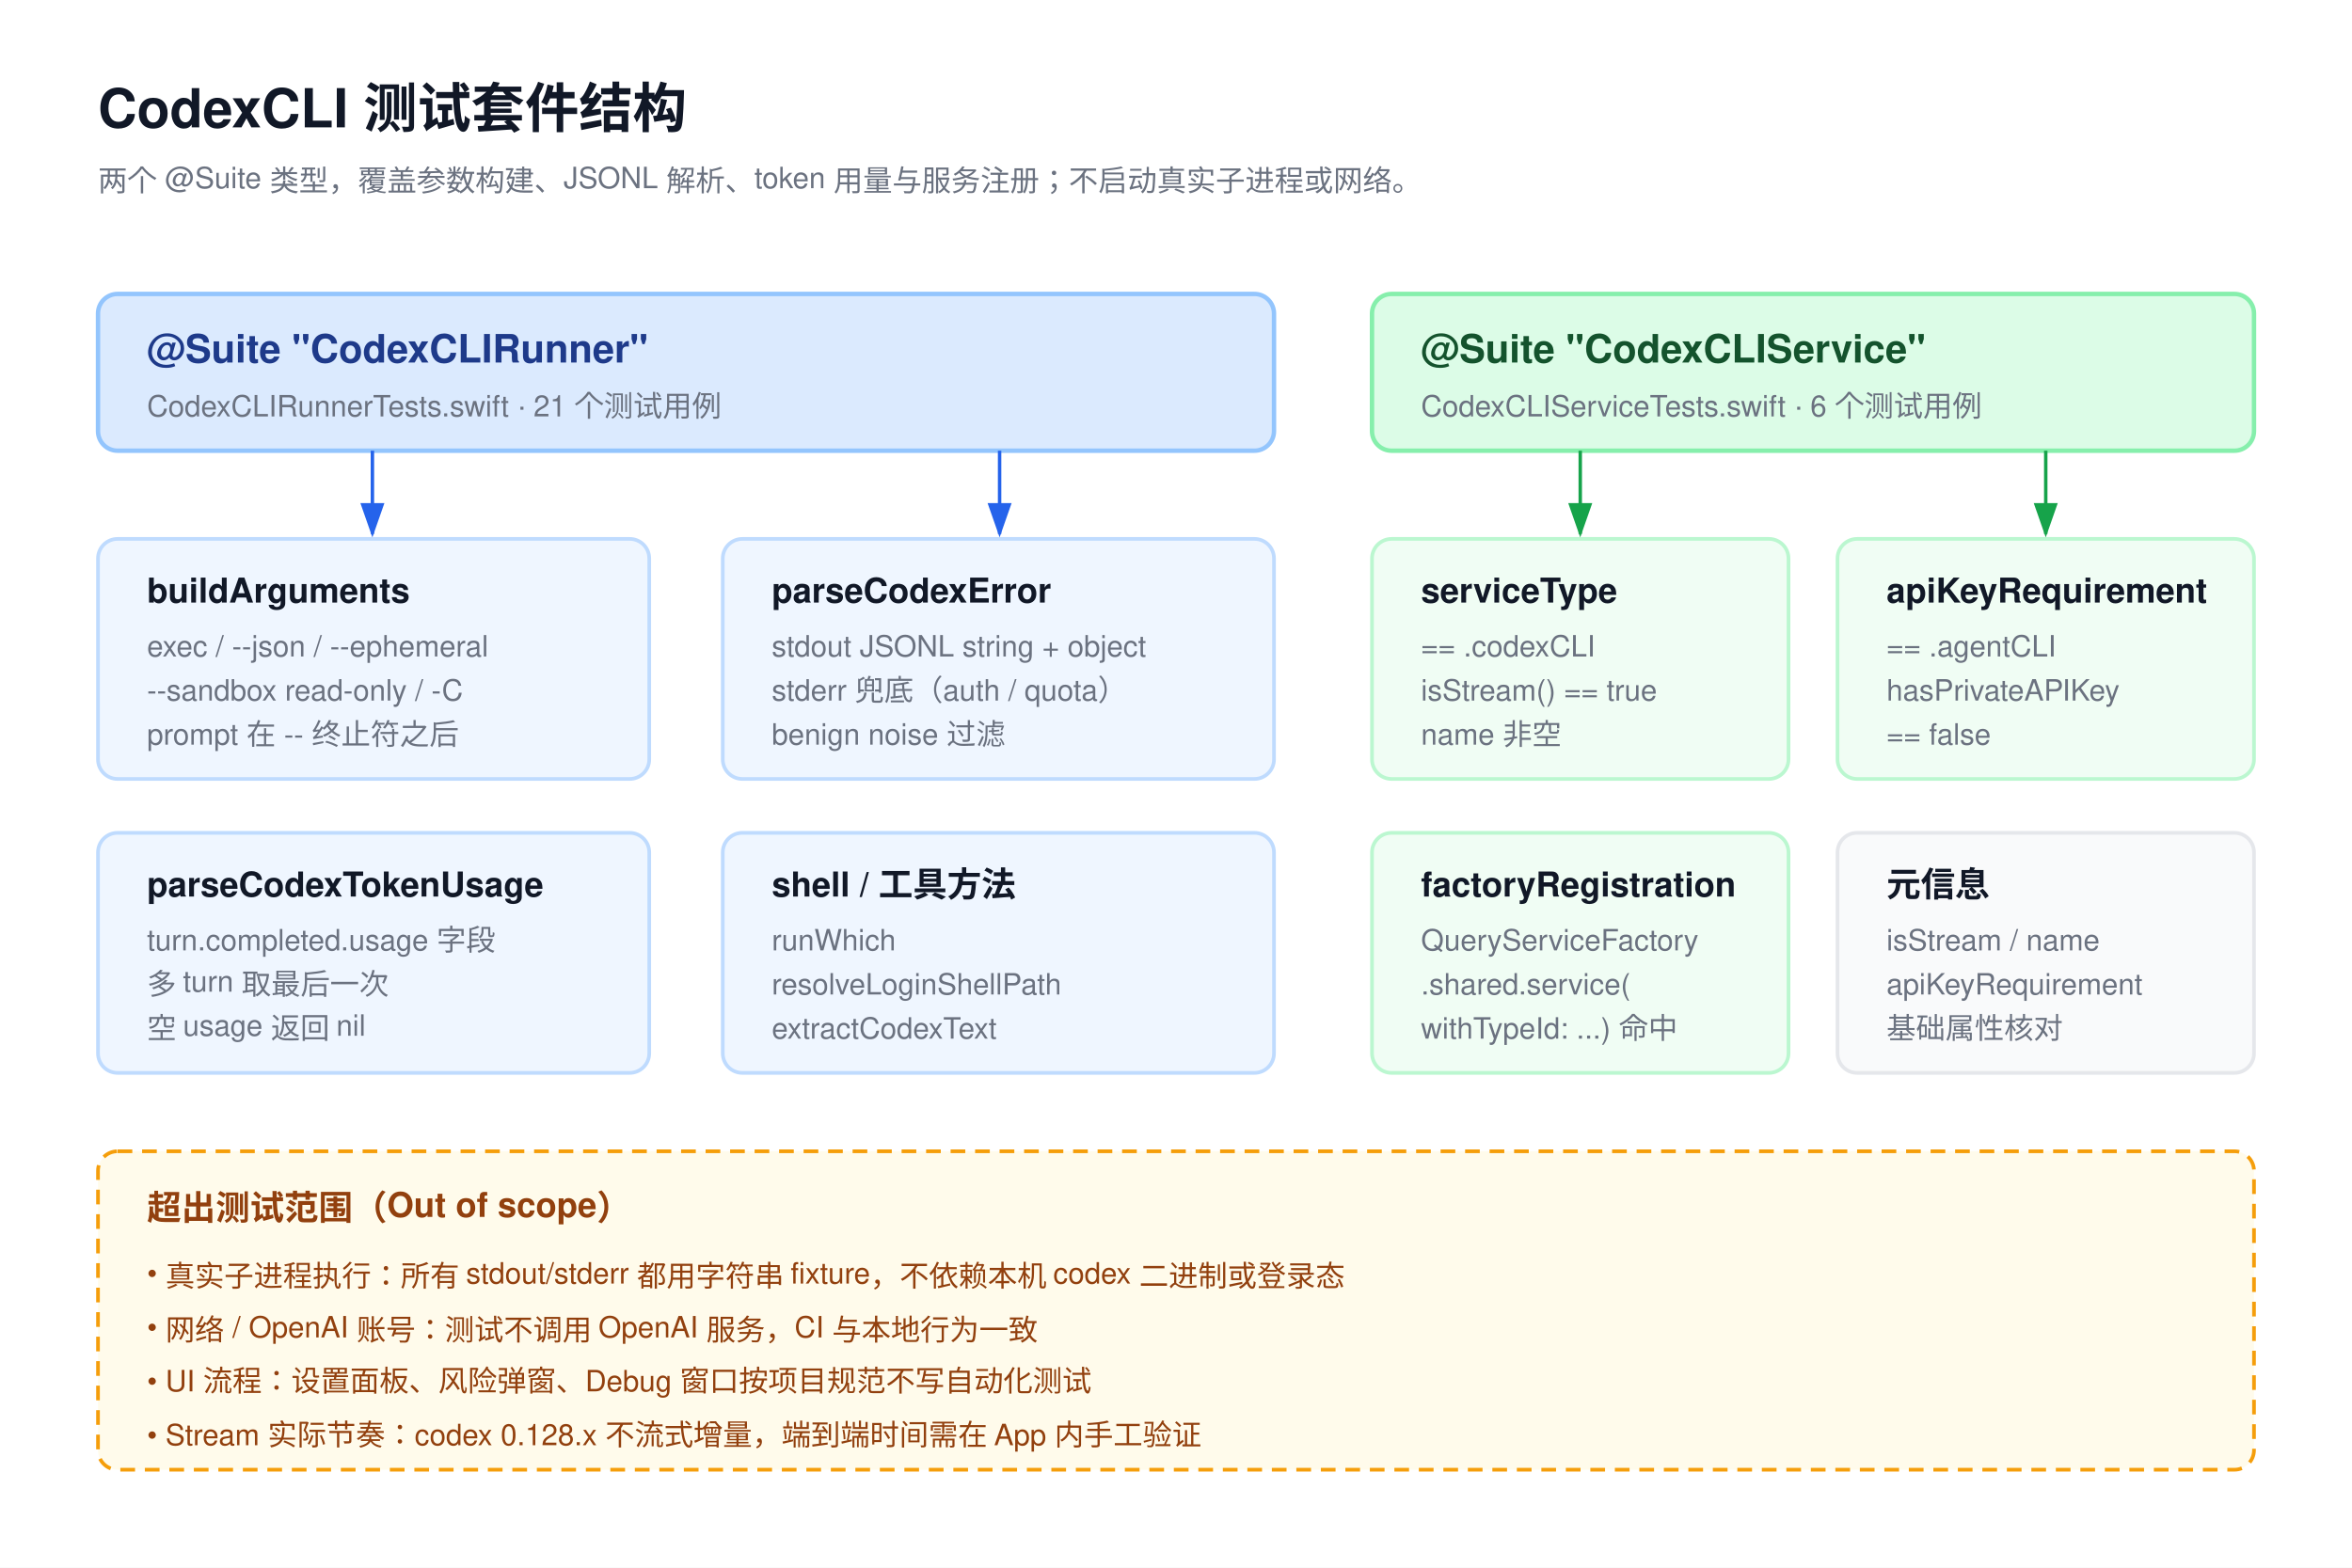
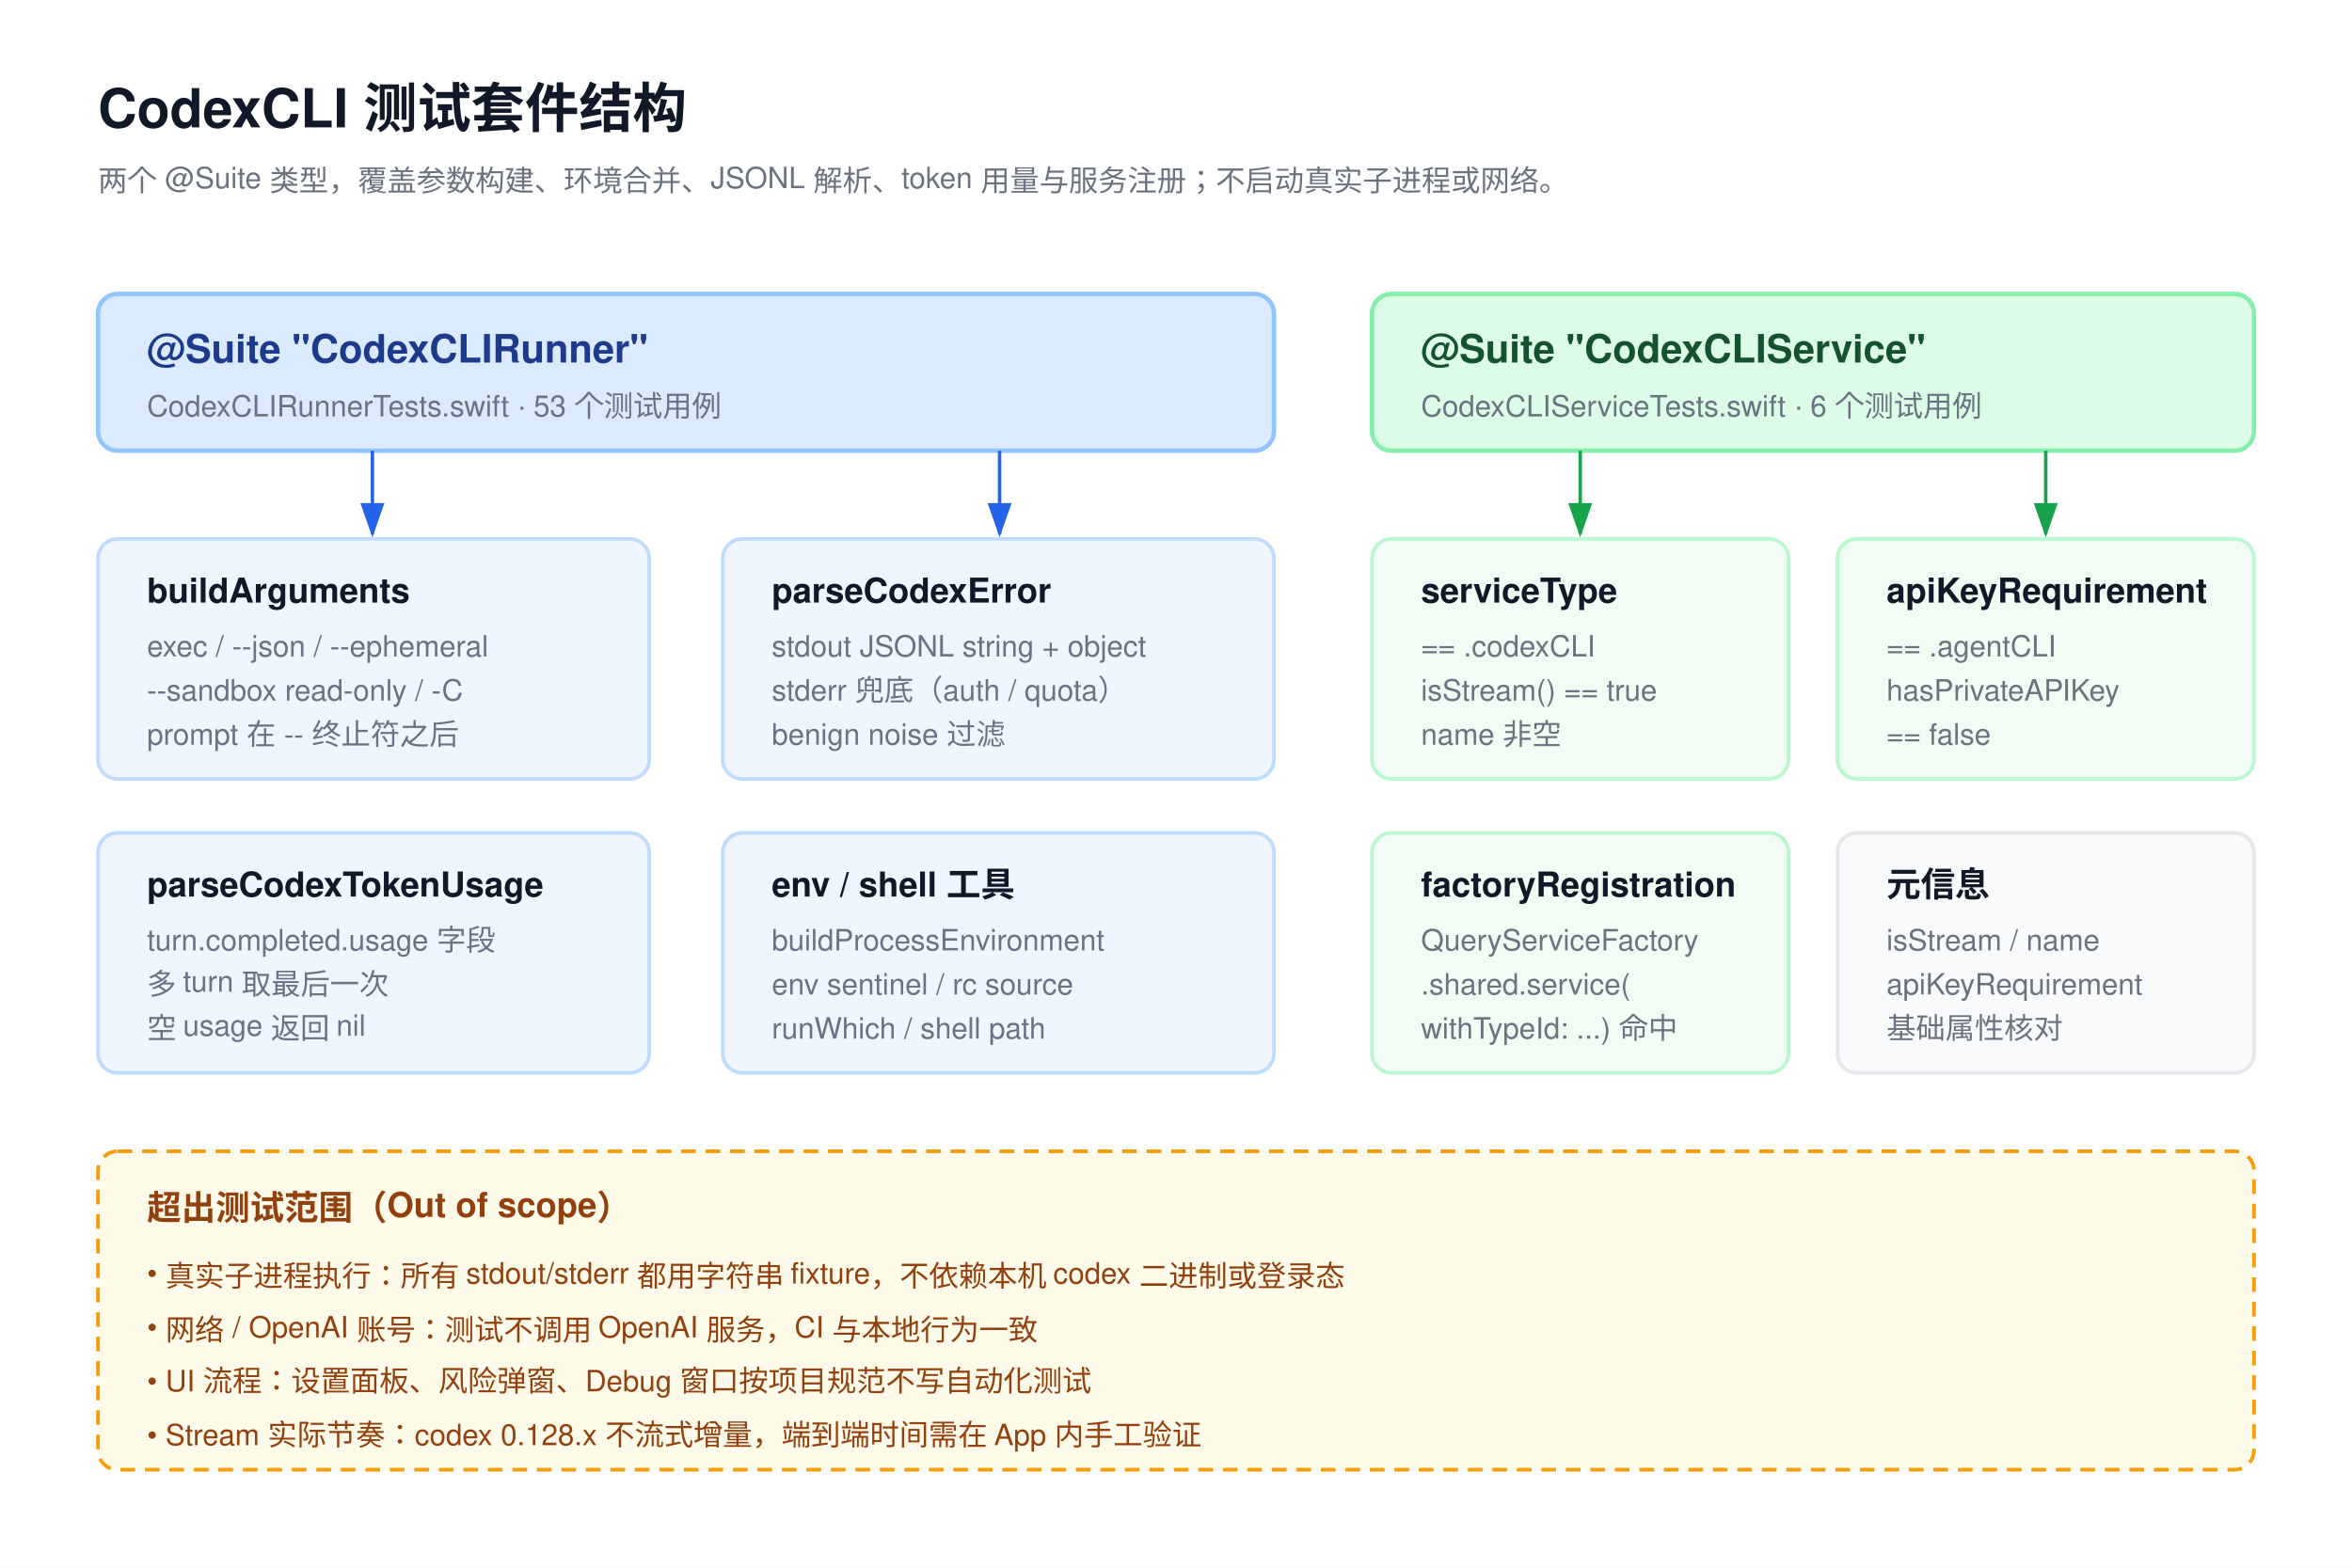
<svg xmlns="http://www.w3.org/2000/svg" viewBox="0 0 960 640" width="960" height="640">
  <style>
    text {
      font-family: "Helvetica Neue", Helvetica, Arial, "PingFang SC", "Microsoft YaHei", sans-serif;
      fill: #111827;
    }
    .title { font-size: 22px; font-weight: 600; }
    .suite-title { font-size: 16px; font-weight: 600; fill: #1e3a8a; }
    .suite-title-green { font-size: 16px; font-weight: 600; fill: #14532d; }
    .node-title { font-size: 14px; font-weight: 600; }
    .node-text { font-size: 12px; fill: #6b7280; }
    .legend-text { font-size: 12px; fill: #4b5563; }
    .scope-title { font-size: 14px; font-weight: 600; fill: #92400e; }
    .scope-text { font-size: 12px; fill: #92400e; }
  </style>
  <defs>
    <marker id="arrow-blue" markerWidth="10" markerHeight="7" refX="9" refY="3.5" orient="auto">
      <polygon points="0 0, 10 3.5, 0 7" fill="#2563eb" />
    </marker>
    <marker id="arrow-green" markerWidth="10" markerHeight="7" refX="9" refY="3.5" orient="auto">
      <polygon points="0 0, 10 3.5, 0 7" fill="#16a34a" />
    </marker>
  </defs>
  <rect width="960" height="640" fill="#ffffff" />
  <text x="40" y="52" class="title">CodexCLI 测试套件结构</text>
-   <text x="40" y="78" class="node-text">两个 @Suite 类型，覆盖参数构建、JSONL 解析、token 用量与服务注册；不启动真实子进程或网络。</text>
+   <text x="40" y="78" class="node-text">两个 @Suite 类型，覆盖参数构建、环境合并、JSONL 解析、token 用量与服务注册；不启动真实子进程或网络。</text>
  <rect x="40" y="120" width="480" height="64" rx="8" fill="#dbeafe" stroke="#93c5fd" stroke-width="1.8" />
  <text x="60" y="148" class="suite-title">@Suite "CodexCLIRunner"</text>
-   <text x="60" y="170" class="node-text">CodexCLIRunnerTests.swift · 21 个测试用例</text>
+   <text x="60" y="170" class="node-text">CodexCLIRunnerTests.swift · 53 个测试用例</text>
  <rect x="40" y="220" width="225" height="98" rx="8" fill="#eff6ff" stroke="#bfdbfe" stroke-width="1.5" />
  <text x="60" y="246" class="node-title">buildArguments</text>
  <text x="60" y="268" class="node-text">exec / --json / --ephemeral</text>
  <text x="60" y="286" class="node-text">--sandbox read-only / -C</text>
  <text x="60" y="304" class="node-text">prompt 在 -- 终止符之后</text>
  <rect x="295" y="220" width="225" height="98" rx="8" fill="#eff6ff" stroke="#bfdbfe" stroke-width="1.5" />
  <text x="315" y="246" class="node-title">parseCodexError</text>
  <text x="315" y="268" class="node-text">stdout JSONL string + object</text>
  <text x="315" y="286" class="node-text">stderr 兜底（auth / quota）</text>
  <text x="315" y="304" class="node-text">benign noise 过滤</text>
  <rect x="40" y="340" width="225" height="98" rx="8" fill="#eff6ff" stroke="#bfdbfe" stroke-width="1.5" />
  <text x="60" y="366" class="node-title">parseCodexTokenUsage</text>
  <text x="60" y="388" class="node-text">turn.completed.usage 字段</text>
  <text x="60" y="406" class="node-text">多 turn 取最后一次</text>
  <text x="60" y="424" class="node-text">空 usage 返回 nil</text>
  <rect x="295" y="340" width="225" height="98" rx="8" fill="#eff6ff" stroke="#bfdbfe" stroke-width="1.5" />
-   <text x="315" y="366" class="node-title">shell / 工具方法</text>
-   <text x="315" y="388" class="node-text">runWhich</text>
-   <text x="315" y="406" class="node-text">resolveLoginShellPath</text>
-   <text x="315" y="424" class="node-text">extractCodexText</text>
+   <text x="315" y="366" class="node-title">env / shell 工具</text>
+   <text x="315" y="388" class="node-text">buildProcessEnvironment</text>
+   <text x="315" y="406" class="node-text">env sentinel / rc source</text>
+   <text x="315" y="424" class="node-text">runWhich / shell path</text>
  <rect x="560" y="120" width="360" height="64" rx="8" fill="#dcfce7" stroke="#86efac" stroke-width="1.8" />
  <text x="580" y="148" class="suite-title-green">@Suite "CodexCLIService"</text>
  <text x="580" y="170" class="node-text">CodexCLIServiceTests.swift · 6 个测试用例</text>
  <rect x="560" y="220" width="170" height="98" rx="8" fill="#f0fdf4" stroke="#bbf7d0" stroke-width="1.5" />
  <text x="580" y="246" class="node-title">serviceType</text>
  <text x="580" y="268" class="node-text">== .codexCLI</text>
  <text x="580" y="286" class="node-text">isStream() == true</text>
  <text x="580" y="304" class="node-text">name 非空</text>
  <rect x="750" y="220" width="170" height="98" rx="8" fill="#f0fdf4" stroke="#bbf7d0" stroke-width="1.5" />
  <text x="770" y="246" class="node-title">apiKeyRequirement</text>
  <text x="770" y="268" class="node-text">== .agentCLI</text>
  <text x="770" y="286" class="node-text">hasPrivateAPIKey</text>
  <text x="770" y="304" class="node-text">== false</text>
  <rect x="560" y="340" width="170" height="98" rx="8" fill="#f0fdf4" stroke="#bbf7d0" stroke-width="1.5" />
  <text x="580" y="366" class="node-title">factoryRegistration</text>
  <text x="580" y="388" class="node-text">QueryServiceFactory</text>
  <text x="580" y="406" class="node-text">.shared.service(</text>
  <text x="580" y="424" class="node-text">withTypeId: ...) 命中</text>
  <rect x="750" y="340" width="170" height="98" rx="8" fill="#f9fafb" stroke="#e5e7eb" stroke-width="1.5" />
  <text x="770" y="366" class="node-title">元信息</text>
  <text x="770" y="388" class="node-text">isStream / name</text>
  <text x="770" y="406" class="node-text">apiKeyRequirement</text>
  <text x="770" y="424" class="node-text">基础属性核对</text>
  <line x1="152" y1="184" x2="152" y2="218" stroke="#2563eb" stroke-width="1.4" marker-end="url(#arrow-blue)" />
  <line x1="408" y1="184" x2="408" y2="218" stroke="#2563eb" stroke-width="1.4" marker-end="url(#arrow-blue)" />
  <line x1="645" y1="184" x2="645" y2="218" stroke="#16a34a" stroke-width="1.4" marker-end="url(#arrow-green)" />
  <line x1="835" y1="184" x2="835" y2="218" stroke="#16a34a" stroke-width="1.4" marker-end="url(#arrow-green)" />
  <rect x="40" y="470" width="880" height="130" rx="8" fill="#fffbeb" stroke="#f59e0b" stroke-width="1.5" stroke-dasharray="6 4" />
  <text x="60" y="498" class="scope-title">超出测试范围（Out of scope）</text>
  <text x="60" y="524" class="scope-text">• 真实子进程执行：所有 stdout/stderr 都用字符串 fixture，不依赖本机 codex 二进制或登录态</text>
  <text x="60" y="546" class="scope-text">• 网络 / OpenAI 账号：测试不调用 OpenAI 服务，CI 与本地行为一致</text>
  <text x="60" y="568" class="scope-text">• UI 流程：设置面板、风险弹窗、Debug 窗口按项目规范不写自动化测试</text>
  <text x="60" y="590" class="scope-text">• Stream 实际节奏：codex 0.128.x 不流式增量，端到端时间需在 App 内手工验证</text>
</svg>
